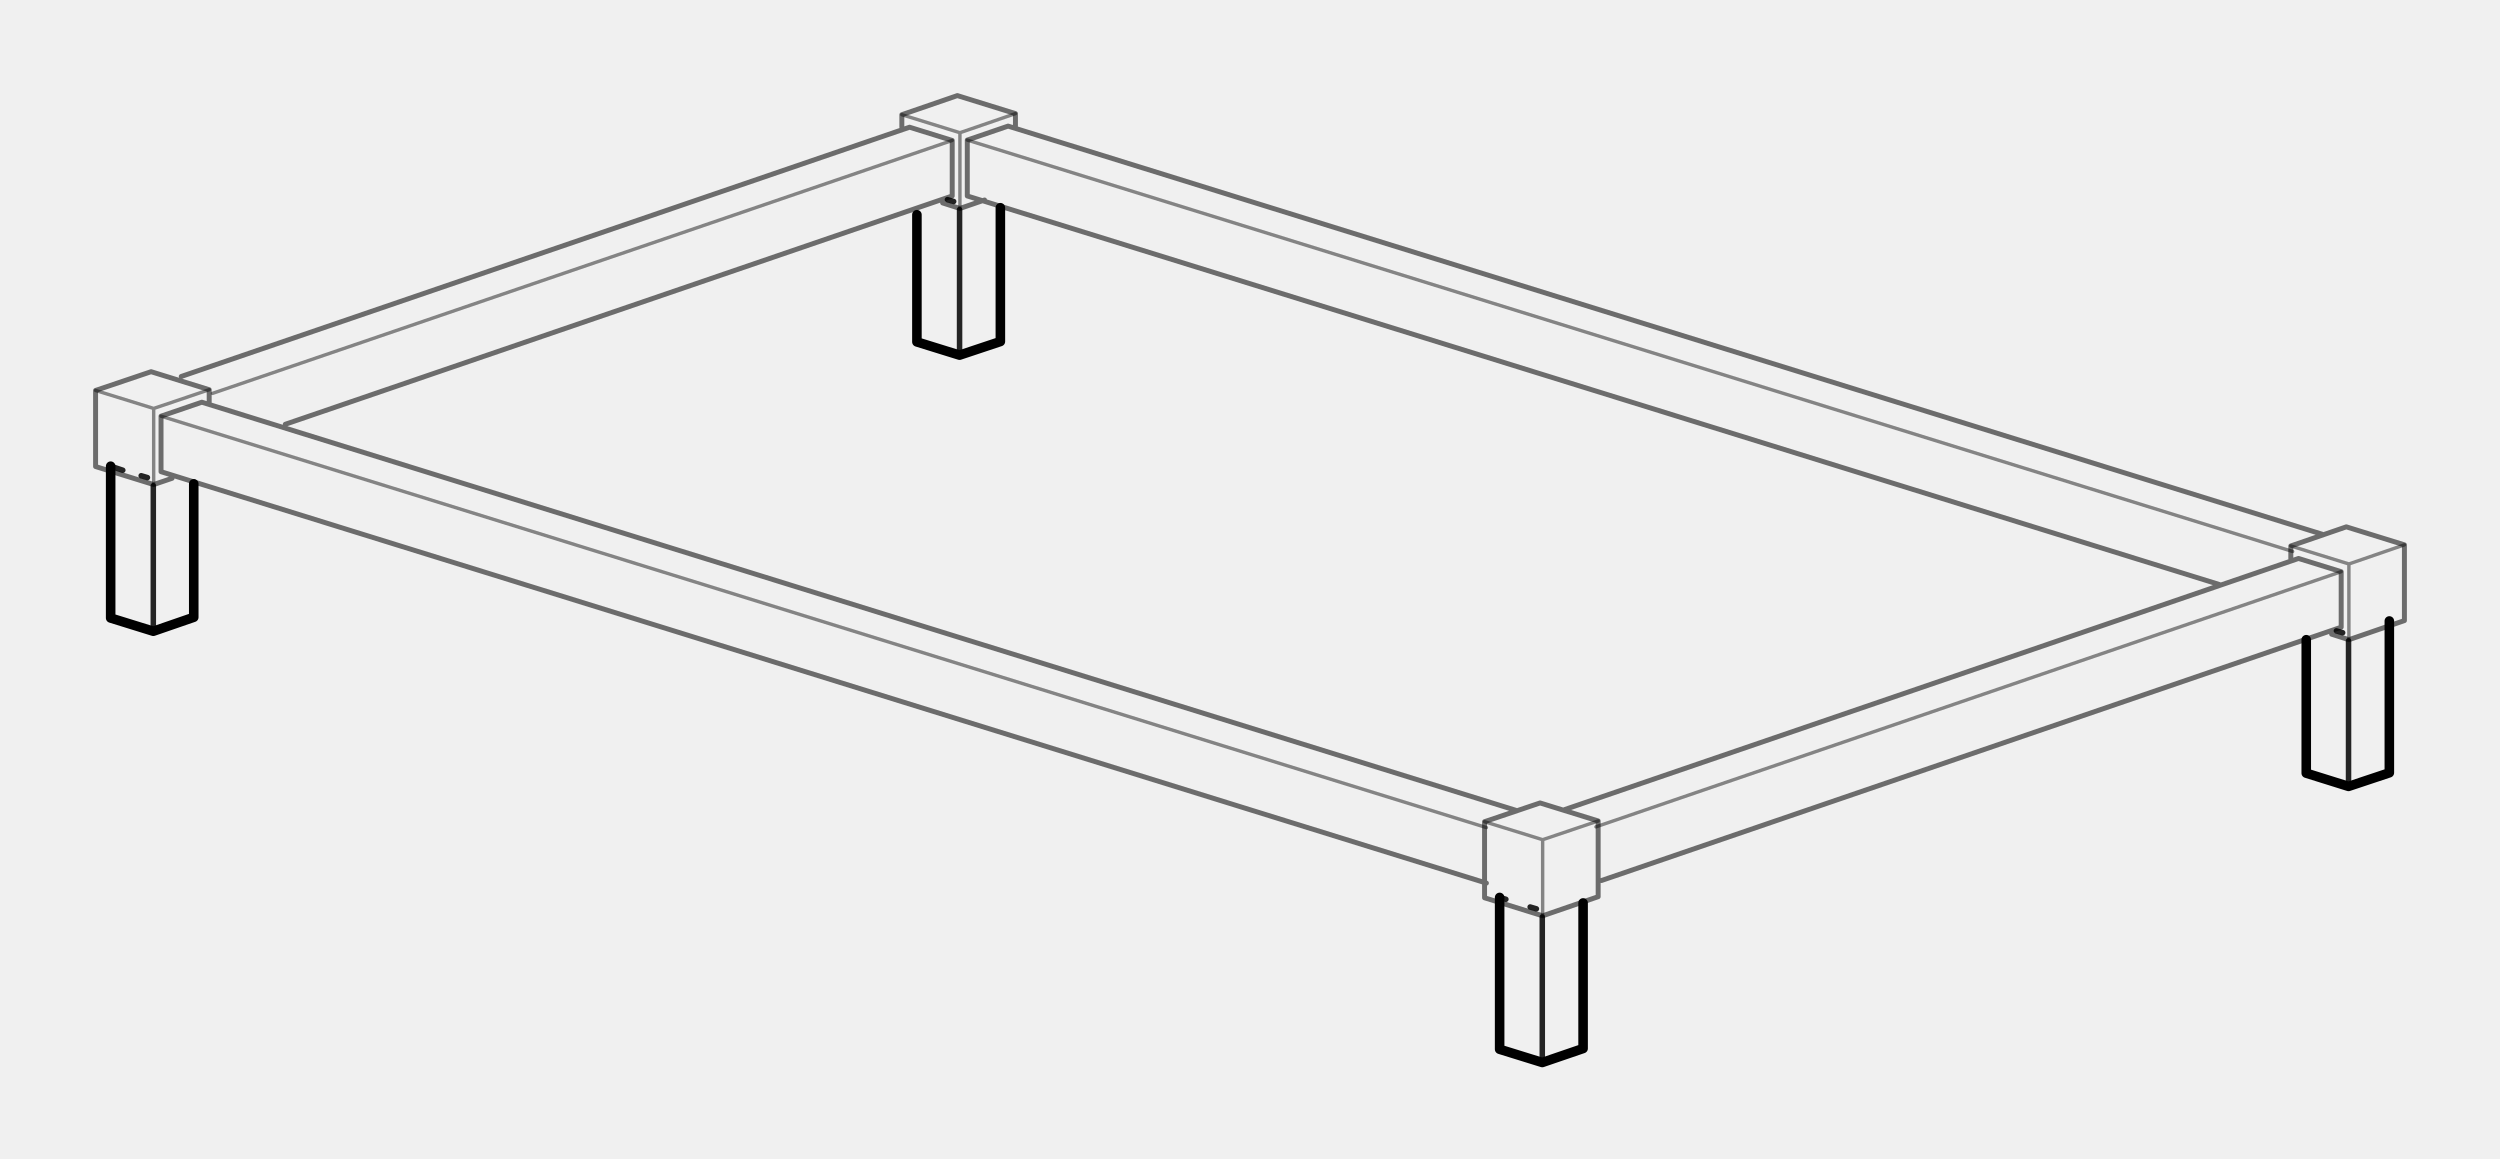
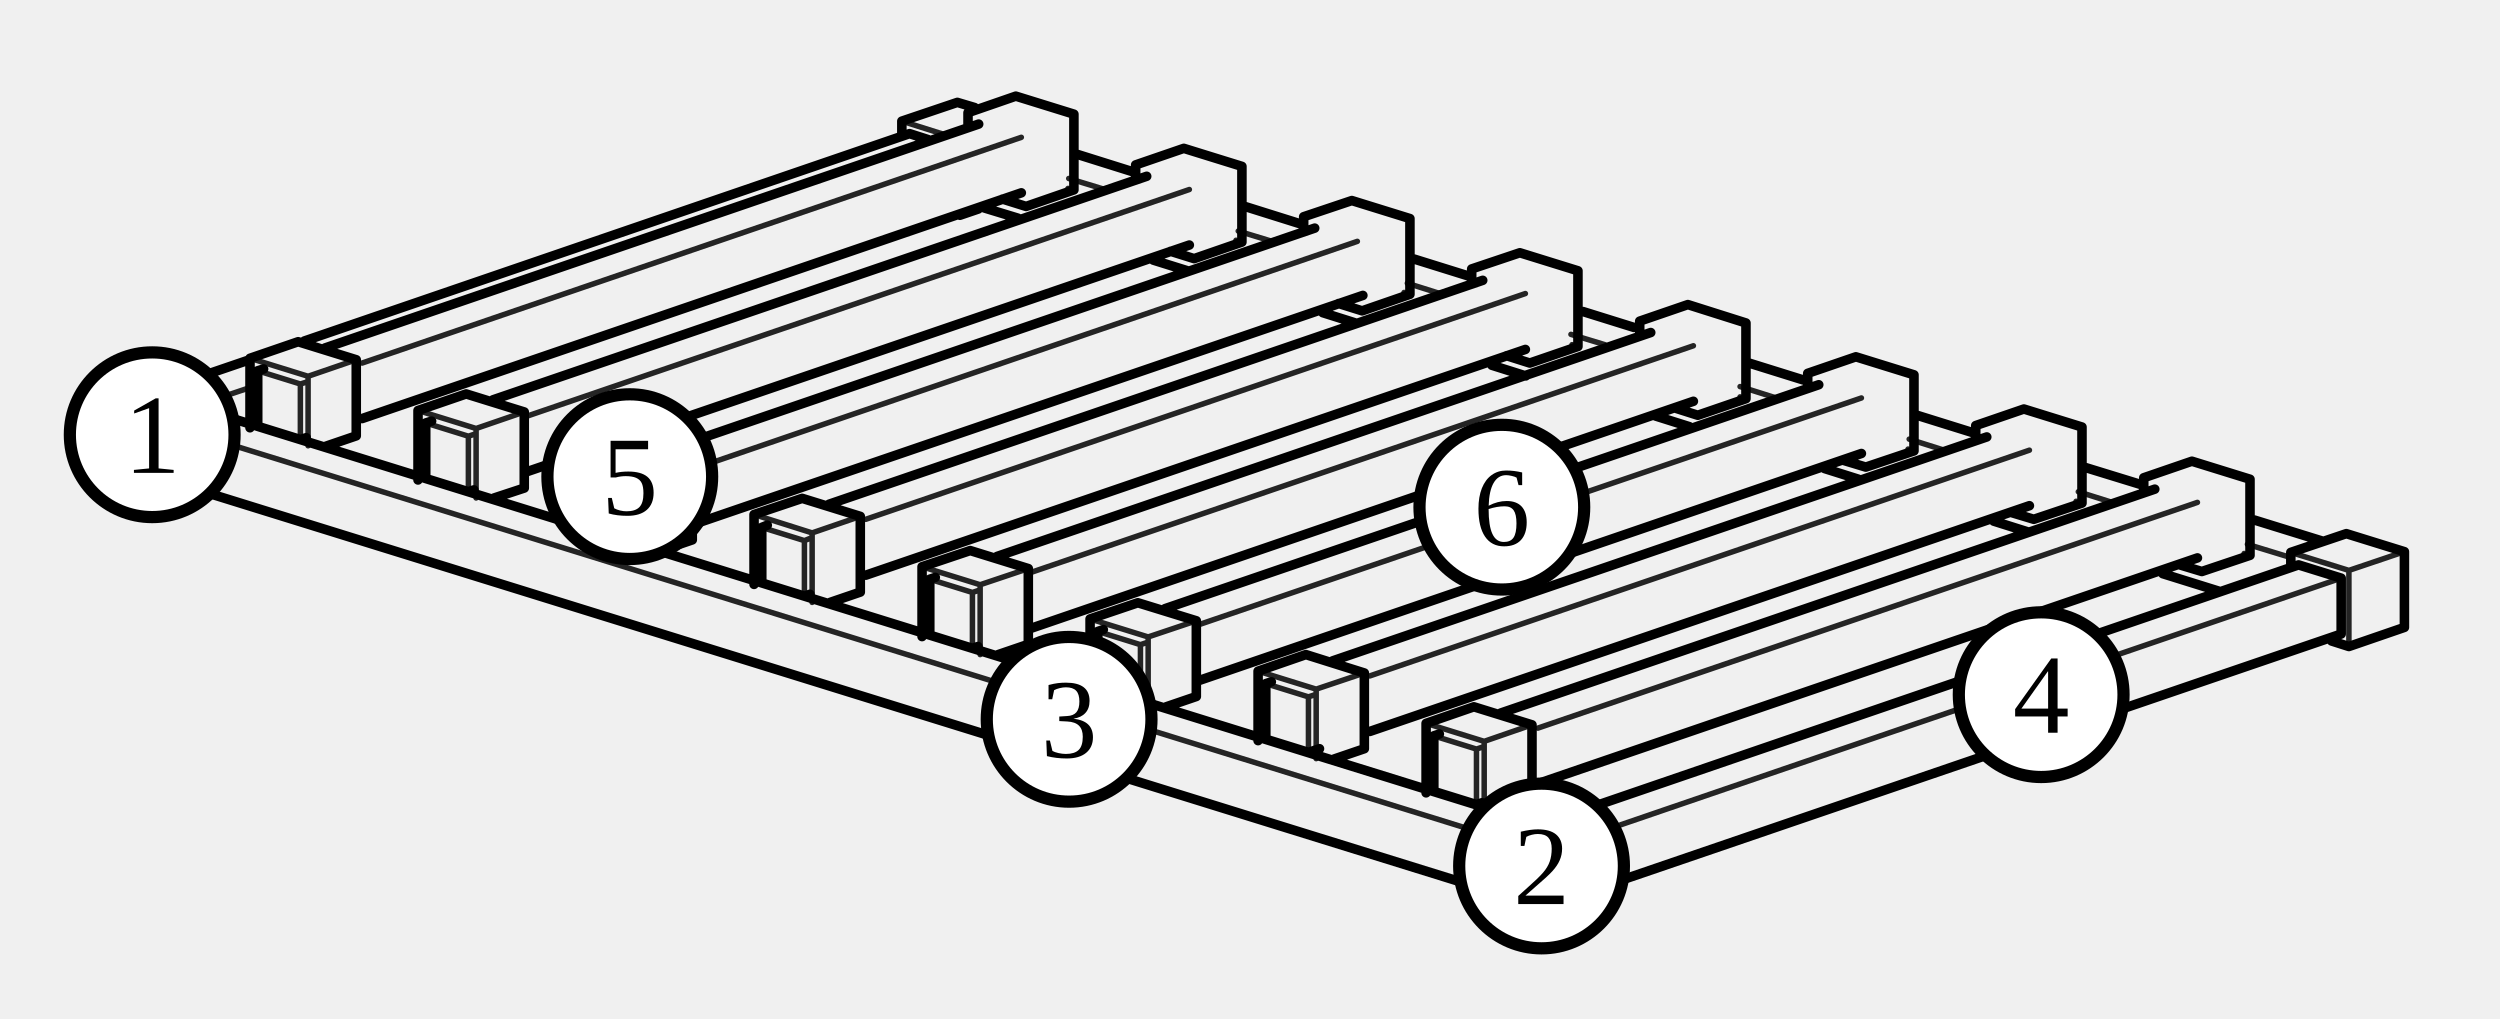
- <svg xmlns="http://www.w3.org/2000/svg" viewBox="0 0 680.0 315.0" width="680" height="315">
+ <svg xmlns="http://www.w3.org/2000/svg" viewBox="0 0 680.0 276.7" width="680" height="277">
  <g fill="none" stroke="currentColor" stroke-linecap="round" stroke-linejoin="round">
-     <path d="M26.0 106.2L41.8 111.1 M41.8 111.1L56.9 106.0 M41.8 131.8L41.8 111.1 M403.8 223.5L419.6 228.4 M419.6 228.4L434.7 223.3 M419.6 249.1L419.6 228.4 M623.1 148.5L638.9 153.4 M638.9 153.4L654.0 148.2 M638.9 174.0L638.9 153.4 M245.3 31.2L261.1 36.1 M261.1 36.1L276.2 30.9 M261.1 56.7L261.1 36.1 M43.8 113.2L404.3 225.1 M263.1 38.1L623.6 150.0 M57.8 107.0L259.0 38.2 M434.1 224.9L636.8 155.5" stroke-width="0.93" opacity="0.45" />
-     <path d="M41.8 131.8L46.8 130.1 M26.0 126.9L41.8 131.8 M41.1 101.1L56.9 106.0 M26.0 106.2L41.1 101.1 M26.0 126.9L26.0 106.2 M56.9 109.4L56.9 106.0 M419.6 249.1L434.7 243.9 M403.8 244.2L419.6 249.1 M418.9 218.4L434.7 223.3 M403.8 223.5L418.9 218.4 M403.8 244.2L403.8 223.5 M434.7 243.9L434.7 223.3 M638.9 174.0L654.0 168.8 M634.2 172.5L638.9 174.0 M638.2 143.3L654.0 148.2 M623.1 148.5L638.2 143.3 M623.1 151.9L623.1 148.5 M654.0 168.8L654.0 148.2 M261.1 56.7L267.8 54.4 M256.4 55.2L261.1 56.7 M260.4 26.0L276.2 30.9 M245.3 31.2L260.4 26.0 M245.3 34.6L245.3 31.2 M276.2 34.3L276.2 30.9 M43.8 128.3L404.3 240.2 M54.9 109.4L412.3 220.4 M43.8 113.2L54.9 109.4 M43.8 128.3L43.8 113.2 M263.1 53.3L603.7 159.0 M274.2 34.3L631.6 145.3 M263.1 38.1L274.2 34.3 M263.1 53.3L263.1 38.1 M77.6 115.4L259.0 53.3 M247.4 34.6L259.0 38.2 M49.3 102.4L247.4 34.6 M259.0 53.3L259.0 38.2 M435.6 239.5L636.8 170.6 M625.2 151.9L636.8 155.5 M425.6 220.2L625.2 151.9 M636.8 170.6L636.8 155.5" stroke-width="1.35" opacity="0.55" />
-     <path d="M30.1 126.8L33.4 127.9 M38.4 129.4L40.1 129.9 M41.7 171.7L41.7 132.1 M407.9 244.1L409.6 244.6 M416.2 246.7L417.9 247.2 M419.5 289.0L419.5 249.4 M635.5 171.6L637.2 172.1 M638.8 213.9L638.8 174.3 M257.7 54.3L259.4 54.8 M261.0 96.6L261.0 57.0" stroke-width="1.50" opacity="0.85" />
-     <path d="M41.7 171.7L52.7 167.9 M30.1 168.1L41.7 171.7 M30.1 168.1L30.1 126.8 M52.7 167.9L52.7 131.6 M419.5 289.0L430.6 285.2 M407.9 285.4L419.5 289.0 M407.9 285.4L407.9 244.1 M430.6 285.2L430.6 245.6 M638.8 213.9L649.9 210.2 M627.3 210.3L638.8 213.9 M627.3 210.3L627.3 174.0 M649.9 210.2L649.9 168.9 M261.0 96.6L272.1 92.9 M249.4 93.0L261.0 96.6 M249.4 93.0L249.4 58.4 M272.1 92.9L272.1 56.5" stroke-width="2.60" opacity="1.0" />
+     <path d="M26.0 107.9L41.8 112.8 M41.8 112.8L56.9 107.6 M41.8 133.4L41.8 112.8 M403.8 225.2L419.6 230.1 M419.6 230.1L434.7 224.9 M419.6 250.7L419.6 230.1 M623.1 150.1L638.9 155.0 M638.9 155.0L654.0 149.9 M638.9 175.7L638.9 155.0 M245.3 32.8L256.4 36.3 M43.8 114.9L404.3 226.8 M290.7 48.4L299.9 51.2 M336.8 62.7L346.0 65.5 M382.8 76.9L392.0 79.8 M427.3 90.8L436.5 93.6 M473.3 105.0L482.5 107.9 M519.3 119.3L528.5 122.2 M565.3 133.6L574.5 136.5 M611.3 147.9L622.1 151.2 M57.8 108.7L67.0 105.6 M434.1 226.5L636.8 157.1 M70.1 100.7L81.7 104.3 M81.7 104.3L83.3 103.8 M98.5 98.6L277.8 37.2 M81.7 119.4L81.7 104.3 M68.0 97.3L83.8 102.2 M83.8 102.2L96.9 97.7 M83.8 121.1L83.8 102.2 M290.5 51.1L292.1 51.5 M115.8 114.9L127.4 118.5 M127.4 118.5L128.9 118.0 M142.6 113.3L323.5 51.4 M127.4 133.6L127.4 118.5 M113.7 111.5L129.5 116.4 M129.5 116.4L142.6 111.9 M129.5 135.3L129.5 116.4 M336.2 65.2L337.8 65.7 M161.5 129.1L173.1 132.7 M173.1 132.7L174.6 132.1 M188.3 127.5L369.2 65.5 M173.1 147.8L173.1 132.7 M159.4 125.7L175.2 130.6 M175.2 130.6L188.3 126.1 M175.2 149.5L175.2 130.6 M381.9 79.4L383.5 79.9 M207.2 143.3L218.8 146.9 M218.8 146.9L220.3 146.3 M235.5 141.1L414.9 79.7 M218.8 162.0L218.8 146.9 M205.1 139.8L220.9 144.8 M220.9 144.8L234.0 140.3 M220.9 163.7L220.9 144.8 M427.6 93.6L429.2 94.1 M252.9 157.4L264.5 161.0 M264.5 161.0L266.0 160.5 M279.7 155.8L460.6 93.9 M264.5 176.2L264.5 161.0 M250.8 154.0L266.6 158.9 M266.6 158.9L279.7 154.5 M266.6 177.9L266.6 158.9 M473.3 107.8L474.9 108.3 M298.6 171.6L310.2 175.2 M310.2 175.2L311.7 174.7 M325.4 170.0L506.3 108.1 M310.2 190.4L310.2 175.2 M296.5 168.2L312.3 173.1 M312.3 173.1L325.4 168.7 M312.3 192.0L312.3 173.1 M519.0 122.0L520.6 122.5 M344.3 185.8L355.9 189.4 M355.9 189.4L357.4 188.9 M372.6 183.7L552.0 122.3 M355.9 204.5L355.9 189.4 M342.2 182.4L358.0 187.3 M358.0 187.3L371.1 182.9 M358.0 206.2L358.0 187.3 M564.7 136.2L566.3 136.7 M390.0 200.0L401.6 203.6 M401.6 203.6L403.1 203.1 M418.3 197.9L597.7 136.5 M401.6 218.7L401.6 203.6 M387.9 196.6L403.7 201.5 M403.7 201.5L416.7 197.0 M403.7 220.4L403.7 201.5 M610.4 150.4L612.0 150.9" stroke-width="1.50" opacity="0.85" />
+     <path d="M41.8 133.4L46.8 131.7 M26.0 128.5L41.8 133.4 M41.1 102.7L56.9 107.6 M26.0 107.9L41.1 102.7 M26.0 128.5L26.0 107.9 M56.9 111.1L56.9 107.6 M419.6 250.7L434.7 245.6 M403.8 245.8L419.6 250.7 M418.9 220.0L434.7 224.9 M403.8 225.2L418.9 220.0 M403.8 245.8L403.8 225.2 M434.7 245.6L434.7 224.9 M638.9 175.7L654.0 170.5 M634.2 174.2L638.9 175.7 M638.2 145.0L654.0 149.9 M623.1 150.1L638.2 145.0 M623.1 153.6L623.1 150.1 M654.0 170.5L654.0 149.9 M261.1 58.4L266.1 56.7 M260.4 27.7L265.1 29.1 M245.3 32.8L260.4 27.7 M245.3 36.3L245.3 32.8 M43.8 130.0L404.3 241.9 M54.9 111.1L412.3 222.1 M43.8 114.9L54.9 111.1 M43.8 130.0L43.8 114.9 M267.7 56.4L276.9 59.2 M313.7 70.6L323.0 73.5 M359.8 84.9L369.0 87.8 M405.8 99.2L415.0 102.1 M450.3 113.0L459.5 115.9 M496.3 127.3L505.5 130.2 M542.3 141.6L551.5 144.5 M588.3 155.9L603.7 160.7 M292.6 41.7L307.9 46.5 M338.6 56.0L353.9 60.8 M384.6 70.3L400.0 75.1 M430.6 84.6L444.4 88.9 M475.1 98.4L490.5 103.2 M521.1 112.7L536.5 117.5 M567.2 127.0L582.5 131.7 M613.2 141.3L631.6 147.0 M247.4 36.2L252.4 37.8 M47.7 104.6L67.6 97.8 M82.8 92.6L247.4 36.2 M435.6 241.1L636.8 172.3 M625.2 153.5L636.8 157.1 M425.6 221.9L625.2 153.5 M636.8 172.3L636.8 157.1 M81.7 119.4L83.3 118.9 M98.5 113.7L277.8 52.3 M70.1 115.8L81.7 119.4 M70.1 100.7L71.7 100.2 M88.4 94.5L266.2 33.6 M70.1 115.8L70.1 100.7 M88.7 121.2L96.9 118.4 M81.1 92.8L96.9 97.7 M68.0 97.3L81.1 92.8 M68.0 116.2L68.0 97.3 M96.9 118.4L96.9 97.7 M279.1 56.0L292.1 51.5 M272.7 54.0L279.1 56.0 M276.3 26.0L292.1 30.9 M263.3 30.5L276.3 26.0 M292.1 51.5L292.1 30.9 M263.3 33.9L263.3 30.5 M127.4 133.6L128.9 133.1 M142.6 128.4L323.5 66.5 M115.8 130.0L127.4 133.6 M115.8 114.9L117.4 114.4 M134.1 108.6L311.9 47.8 M115.8 130.0L115.8 114.9 M134.4 135.3L142.6 132.6 M126.8 107.0L142.6 111.9 M113.7 111.5L126.8 107.0 M113.7 130.4L113.7 111.5 M142.6 132.6L142.6 111.9 M324.8 70.2L337.8 65.7 M318.4 68.2L324.8 70.2 M322.0 40.2L337.8 45.1 M308.9 44.7L322.0 40.2 M337.8 65.7L337.8 45.1 M308.9 48.1L308.9 44.7 M173.1 147.8L174.6 147.3 M188.3 142.6L370.7 80.2 M161.5 144.2L173.1 147.8 M161.5 129.1L163.0 128.5 M179.8 122.8L357.6 61.9 M161.5 144.2L161.5 129.1 M180.1 149.5L188.3 146.7 M172.5 121.2L188.3 126.1 M159.4 125.7L172.5 121.2 M159.4 144.6L159.4 125.7 M188.3 146.7L188.3 126.1 M370.5 84.4L383.5 79.9 M364.1 82.4L370.5 84.4 M367.7 54.4L383.5 59.3 M354.6 58.8L367.7 54.4 M383.5 79.9L383.5 59.3 M354.6 62.3L354.6 58.8 M218.8 162.0L220.3 161.5 M235.5 156.3L414.9 94.9 M207.2 158.4L218.8 162.0 M207.2 143.3L208.7 142.7 M225.5 137.0L403.3 76.1 M207.2 158.4L207.2 143.3 M225.8 163.7L234.0 160.9 M218.2 135.4L234.0 140.3 M205.1 139.8L218.2 135.4 M205.1 158.8L205.1 139.8 M234.0 160.9L234.0 140.3 M416.1 98.6L429.2 94.1 M409.8 96.6L416.1 98.6 M413.4 68.6L429.2 73.5 M400.3 73.0L413.4 68.6 M429.2 94.1L429.2 73.5 M400.3 76.5L400.3 73.0 M264.5 176.2L266.0 175.7 M279.7 171.0L460.6 109.0 M252.9 172.6L264.5 176.2 M252.9 157.4L254.4 156.9 M271.2 151.2L449.0 90.3 M252.9 172.6L252.9 157.4 M271.5 177.9L279.7 175.1 M263.9 149.6L279.7 154.5 M250.8 154.0L263.9 149.6 M250.8 173.0L250.8 154.0 M279.7 175.1L279.7 154.5 M461.8 112.8L474.9 108.3 M455.5 110.8L461.8 112.8 M459.1 82.7L474.9 87.7 M446.0 87.2L459.1 82.7 M474.9 108.3L474.9 87.7 M446.0 90.7L446.0 87.2 M310.2 190.4L311.7 189.8 M325.4 185.2L506.3 123.2 M298.6 186.8L310.2 190.4 M298.6 171.6L300.1 171.1 M316.9 165.4L494.7 104.5 M298.6 186.8L298.6 171.6 M317.2 192.1L325.4 189.3 M309.5 163.8L325.4 168.7 M296.5 168.2L309.5 163.8 M296.5 187.1L296.5 168.2 M325.4 189.3L325.4 168.7 M507.5 126.9L520.6 122.5 M501.2 125.0L507.5 126.9 M504.8 96.9L520.6 101.8 M491.7 101.4L504.8 96.9 M520.6 122.5L520.6 101.8 M491.7 104.8L491.7 101.4 M355.9 204.5L358.9 203.5 M372.6 198.8L552.0 137.4 M344.3 200.9L355.9 204.5 M344.3 185.8L345.8 185.3 M362.5 179.6L540.4 118.7 M344.3 200.9L344.3 185.8 M362.9 206.3L371.1 203.5 M355.2 177.9L371.1 182.9 M342.2 182.4L355.2 177.9 M342.2 201.3L342.2 182.4 M371.1 203.5L371.1 182.9 M553.2 141.1L566.3 136.7 M546.9 139.2L553.2 141.1 M550.5 111.1L566.3 116.0 M537.4 115.6L550.5 111.1 M566.3 136.7L566.3 116.0 M537.4 119.0L537.4 115.6 M401.6 218.7L403.1 218.2 M418.3 213.0L597.7 151.6 M390.0 215.1L401.6 218.7 M390.0 200.0L391.5 199.5 M408.2 193.8L586.1 132.9 M390.0 215.1L390.0 200.0 M408.6 220.5L416.7 217.7 M400.9 192.1L416.7 197.0 M387.9 196.6L400.9 192.1 M387.9 215.5L387.9 196.6 M416.7 217.7L416.7 197.0 M598.9 155.3L612.0 150.9 M592.6 153.4L598.9 155.3 M596.2 125.3L612.0 130.2 M583.1 129.8L596.2 125.3 M612.0 150.9L612.0 130.2 M583.1 133.2L583.1 129.8" stroke-width="2.60" opacity="1.0" />
+   </g>
+   <g class="baloes">
+     <g>
+       <circle cx="41.4" cy="118.1" r="22.4" fill="#fff" stroke="currentColor" stroke-width="3.32" />
+       <text x="41.4" y="118.1" font-size="30.7" text-anchor="middle" dominant-baseline="central" fill="currentColor" stroke="none">1</text>
+     </g>
+     <g>
+       <circle cx="419.3" cy="235.4" r="22.4" fill="#fff" stroke="currentColor" stroke-width="3.32" />
+       <text x="419.3" y="235.4" font-size="30.7" text-anchor="middle" dominant-baseline="central" fill="currentColor" stroke="none">2</text>
+     </g>
+     <g>
+       <circle cx="290.8" cy="195.5" r="22.4" fill="#fff" stroke="currentColor" stroke-width="3.32" />
+       <text x="290.8" y="195.5" font-size="30.7" text-anchor="middle" dominant-baseline="central" fill="currentColor" stroke="none">3</text>
+     </g>
+     <g>
+       <circle cx="555.2" cy="188.8" r="22.4" fill="#fff" stroke="currentColor" stroke-width="3.32" />
+       <text x="555.2" y="188.8" font-size="30.7" text-anchor="middle" dominant-baseline="central" fill="currentColor" stroke="none">4</text>
+     </g>
+     <g>
+       <circle cx="171.3" cy="129.5" r="22.4" fill="#fff" stroke="currentColor" stroke-width="3.32" />
+       <text x="171.3" y="129.5" font-size="30.7" text-anchor="middle" dominant-baseline="central" fill="currentColor" stroke="none">5</text>
+     </g>
+     <g>
+       <circle cx="408.5" cy="137.8" r="22.4" fill="#fff" stroke="currentColor" stroke-width="3.32" />
+       <text x="408.5" y="137.8" font-size="30.7" text-anchor="middle" dominant-baseline="central" fill="currentColor" stroke="none">6</text>
+     </g>
  </g>
</svg>
